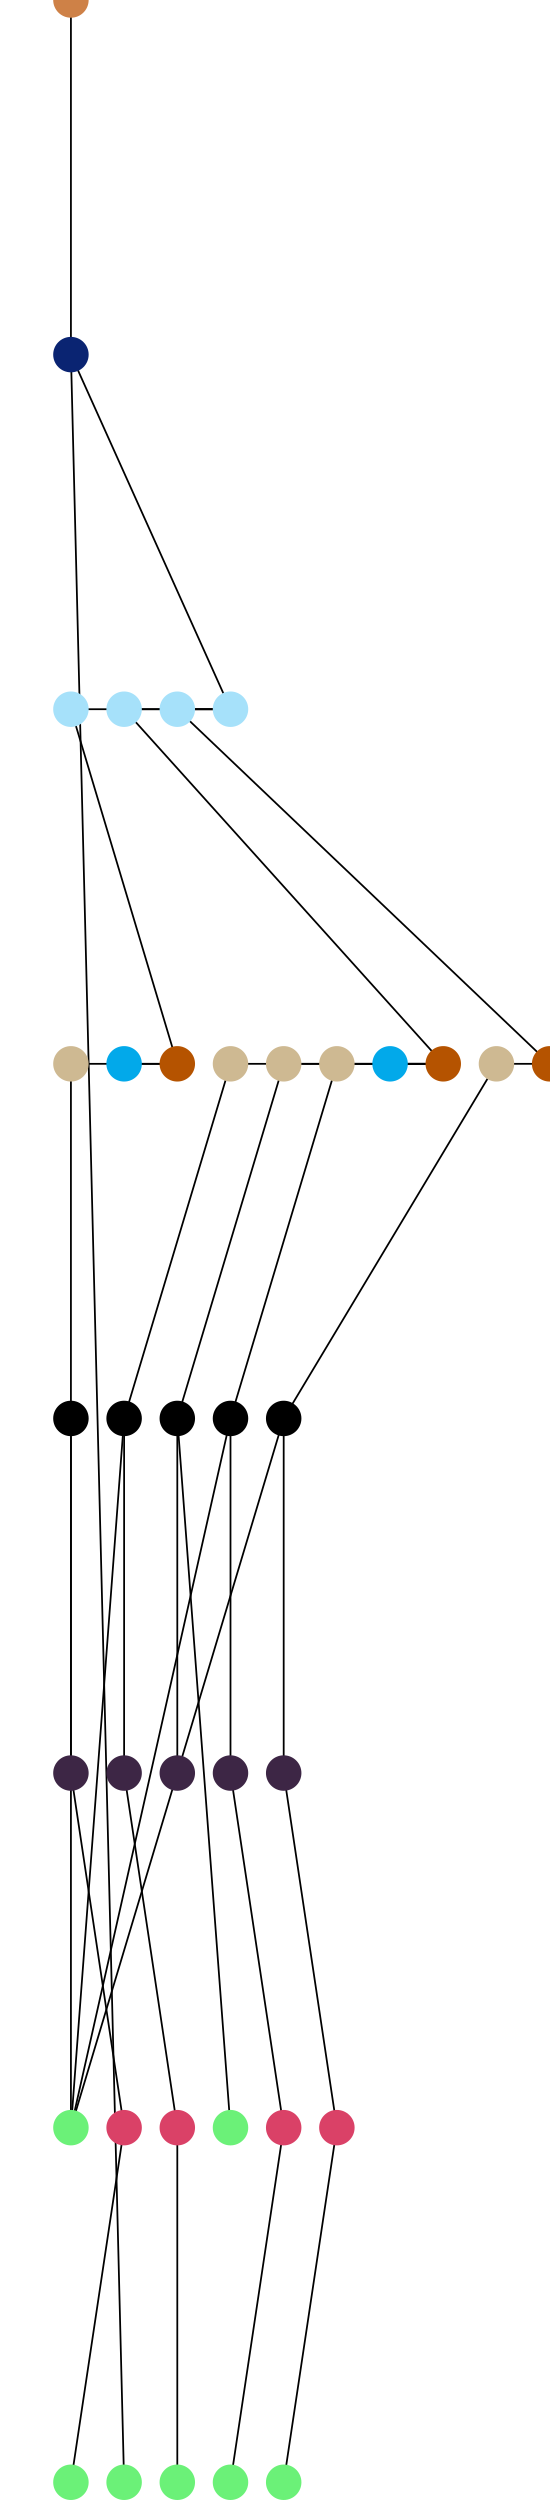
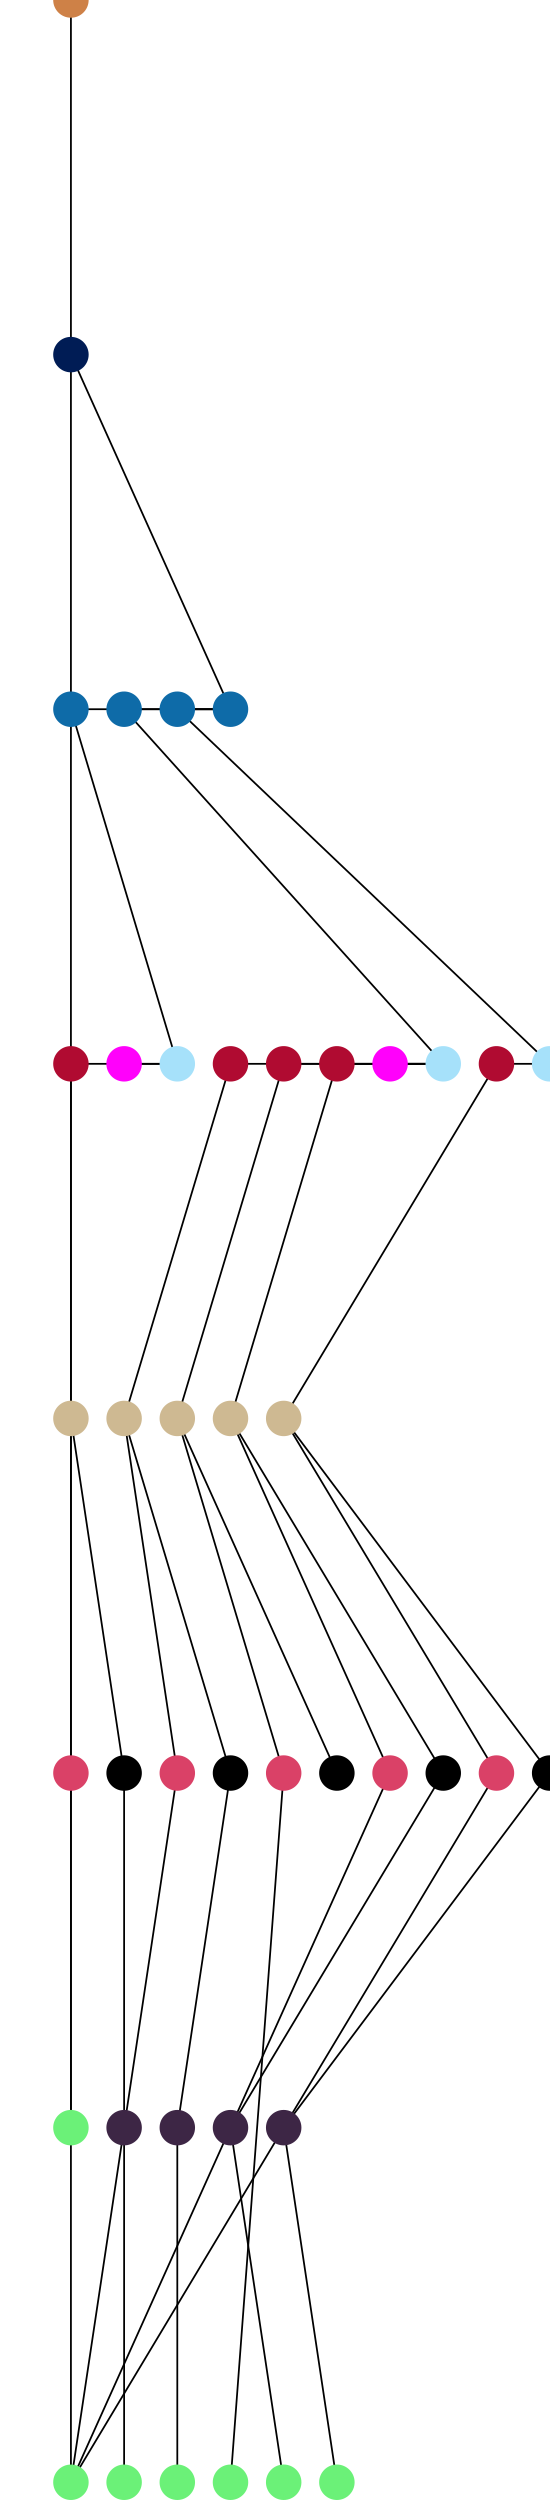
<svg xmlns="http://www.w3.org/2000/svg" width="310" height="1410">
-   <path d="M70 1200 L40 1400" style="stroke:#000;stroke-width:1px" />
-   <path d="M40 1000 L70 1200" style="stroke:#000;stroke-width:1px" />
-   <path d="M40 800 L40 1200" style="stroke:#000;stroke-width:1px" />
+   <path d="M40 1000 L40 1400" style="stroke:#000;stroke-width:1px" />
+   <path d="M70 1200 L70 1400" style="stroke:#000;stroke-width:1px" />
+   <path d="M70 1000 L70 1200" style="stroke:#000;stroke-width:1px" />
  <path d="M40 800 L40 1000" style="stroke:#000;stroke-width:1px" />
+   <path d="M40 800 L70 1000" style="stroke:#000;stroke-width:1px" />
  <path d="M40 600 L40 800" style="stroke:#000;stroke-width:1px" />
  <path d="M100 600 L40 600" style="stroke:#000;stroke-width:1px" />
  <path d="M100 600 L70 600" style="stroke:#000;stroke-width:1px" />
  <path d="M40 400 L100 600" style="stroke:#000;stroke-width:1px" />
+   <path d="M100 1000 L40 1400" style="stroke:#000;stroke-width:1px" />
  <path d="M100 1200 L100 1400" style="stroke:#000;stroke-width:1px" />
-   <path d="M70 1000 L100 1200" style="stroke:#000;stroke-width:1px" />
-   <path d="M70 800 L40 1200" style="stroke:#000;stroke-width:1px" />
-   <path d="M70 800 L70 1000" style="stroke:#000;stroke-width:1px" />
+   <path d="M130 1000 L100 1200" style="stroke:#000;stroke-width:1px" />
+   <path d="M70 800 L100 1000" style="stroke:#000;stroke-width:1px" />
+   <path d="M70 800 L130 1000" style="stroke:#000;stroke-width:1px" />
  <path d="M130 600 L70 800" style="stroke:#000;stroke-width:1px" />
-   <path d="M100 800 L130 1200" style="stroke:#000;stroke-width:1px" />
-   <path d="M100 800 L100 1000" style="stroke:#000;stroke-width:1px" />
+   <path d="M160 1000 L130 1400" style="stroke:#000;stroke-width:1px" />
+   <path d="M100 800 L160 1000" style="stroke:#000;stroke-width:1px" />
+   <path d="M100 800 L190 1000" style="stroke:#000;stroke-width:1px" />
  <path d="M160 600 L100 800" style="stroke:#000;stroke-width:1px" />
-   <path d="M160 1200 L130 1400" style="stroke:#000;stroke-width:1px" />
-   <path d="M130 1000 L160 1200" style="stroke:#000;stroke-width:1px" />
-   <path d="M130 800 L40 1200" style="stroke:#000;stroke-width:1px" />
-   <path d="M130 800 L130 1000" style="stroke:#000;stroke-width:1px" />
+   <path d="M220 1000 L40 1400" style="stroke:#000;stroke-width:1px" />
+   <path d="M130 1200 L160 1400" style="stroke:#000;stroke-width:1px" />
+   <path d="M250 1000 L130 1200" style="stroke:#000;stroke-width:1px" />
+   <path d="M130 800 L220 1000" style="stroke:#000;stroke-width:1px" />
+   <path d="M130 800 L250 1000" style="stroke:#000;stroke-width:1px" />
  <path d="M190 600 L130 800" style="stroke:#000;stroke-width:1px" />
  <path d="M250 600 L130 600" style="stroke:#000;stroke-width:1px" />
  <path d="M250 600 L160 600" style="stroke:#000;stroke-width:1px" />
  <path d="M250 600 L190 600" style="stroke:#000;stroke-width:1px" />
  <path d="M250 600 L220 600" style="stroke:#000;stroke-width:1px" />
  <path d="M70 400 L250 600" style="stroke:#000;stroke-width:1px" />
-   <path d="M190 1200 L160 1400" style="stroke:#000;stroke-width:1px" />
-   <path d="M160 1000 L190 1200" style="stroke:#000;stroke-width:1px" />
-   <path d="M160 800 L40 1200" style="stroke:#000;stroke-width:1px" />
-   <path d="M160 800 L160 1000" style="stroke:#000;stroke-width:1px" />
+   <path d="M280 1000 L40 1400" style="stroke:#000;stroke-width:1px" />
+   <path d="M160 1200 L190 1400" style="stroke:#000;stroke-width:1px" />
+   <path d="M310 1000 L160 1200" style="stroke:#000;stroke-width:1px" />
+   <path d="M160 800 L280 1000" style="stroke:#000;stroke-width:1px" />
+   <path d="M160 800 L310 1000" style="stroke:#000;stroke-width:1px" />
  <path d="M280 600 L160 800" style="stroke:#000;stroke-width:1px" />
  <path d="M310 600 L280 600" style="stroke:#000;stroke-width:1px" />
  <path d="M100 400 L310 600" style="stroke:#000;stroke-width:1px" />
  <path d="M130 400 L40 400" style="stroke:#000;stroke-width:1px" />
  <path d="M130 400 L70 400" style="stroke:#000;stroke-width:1px" />
  <path d="M130 400 L100 400" style="stroke:#000;stroke-width:1px" />
  <path d="M40 200 L130 400" style="stroke:#000;stroke-width:1px" />
-   <path d="M40 200 L70 1400" style="stroke:#000;stroke-width:1px" />
+   <path d="M40 200 L40 1200" style="stroke:#000;stroke-width:1px" />
  <path d="M40 0 L40 200" style="stroke:#000;stroke-width:1px" />
+   <ellipse cx="40" cy="1400" rx="10" ry="10" style="fill:#6BF178" />
+   <ellipse cx="40" cy="1000" rx="10" ry="10" style="fill:#da4167" />
  <ellipse cx="40" cy="1200" rx="10" ry="10" style="fill:#6BF178" />
-   <ellipse cx="40" cy="1400" rx="10" ry="10" style="fill:#6BF178" />
-   <ellipse cx="70" cy="1200" rx="10" ry="10" style="fill:#da4167" />
  <ellipse cx="70" cy="1400" rx="10" ry="10" style="fill:#6BF178" />
-   <ellipse cx="40" cy="1000" rx="10" ry="10" style="fill:#3d2645" />
-   <ellipse cx="40" cy="800" rx="10" ry="10" style="fill:#000000" />
-   <ellipse cx="40" cy="600" rx="10" ry="10" style="fill:#ceb992" />
-   <ellipse cx="70" cy="600" rx="10" ry="10" style="fill:#02a9ea" />
-   <ellipse cx="100" cy="600" rx="10" ry="10" style="fill:#b55300" />
-   <ellipse cx="40" cy="400" rx="10" ry="10" style="fill:#a6e1fa" />
+   <ellipse cx="70" cy="1200" rx="10" ry="10" style="fill:#3d2645" />
+   <ellipse cx="70" cy="1000" rx="10" ry="10" style="fill:#000000" />
+   <ellipse cx="40" cy="800" rx="10" ry="10" style="fill:#ceb992" />
+   <ellipse cx="40" cy="600" rx="10" ry="10" style="fill:#b00b31" />
+   <ellipse cx="70" cy="600" rx="10" ry="10" style="fill:#ff01fb" />
+   <ellipse cx="100" cy="600" rx="10" ry="10" style="fill:#a6e1fa" />
+   <ellipse cx="40" cy="400" rx="10" ry="10" style="fill:#0e6ba8" />
+   <ellipse cx="100" cy="1000" rx="10" ry="10" style="fill:#da4167" />
  <ellipse cx="100" cy="1400" rx="10" ry="10" style="fill:#6BF178" />
-   <ellipse cx="100" cy="1200" rx="10" ry="10" style="fill:#da4167" />
-   <ellipse cx="70" cy="1000" rx="10" ry="10" style="fill:#3d2645" />
-   <ellipse cx="70" cy="800" rx="10" ry="10" style="fill:#000000" />
-   <ellipse cx="130" cy="600" rx="10" ry="10" style="fill:#ceb992" />
-   <ellipse cx="130" cy="1200" rx="10" ry="10" style="fill:#6BF178" />
-   <ellipse cx="100" cy="1000" rx="10" ry="10" style="fill:#3d2645" />
-   <ellipse cx="100" cy="800" rx="10" ry="10" style="fill:#000000" />
-   <ellipse cx="160" cy="600" rx="10" ry="10" style="fill:#ceb992" />
+   <ellipse cx="100" cy="1200" rx="10" ry="10" style="fill:#3d2645" />
+   <ellipse cx="130" cy="1000" rx="10" ry="10" style="fill:#000000" />
+   <ellipse cx="70" cy="800" rx="10" ry="10" style="fill:#ceb992" />
+   <ellipse cx="130" cy="600" rx="10" ry="10" style="fill:#b00b31" />
  <ellipse cx="130" cy="1400" rx="10" ry="10" style="fill:#6BF178" />
-   <ellipse cx="160" cy="1200" rx="10" ry="10" style="fill:#da4167" />
-   <ellipse cx="130" cy="1000" rx="10" ry="10" style="fill:#3d2645" />
-   <ellipse cx="130" cy="800" rx="10" ry="10" style="fill:#000000" />
-   <ellipse cx="190" cy="600" rx="10" ry="10" style="fill:#ceb992" />
-   <ellipse cx="220" cy="600" rx="10" ry="10" style="fill:#02a9ea" />
-   <ellipse cx="250" cy="600" rx="10" ry="10" style="fill:#b55300" />
-   <ellipse cx="70" cy="400" rx="10" ry="10" style="fill:#a6e1fa" />
+   <ellipse cx="160" cy="1000" rx="10" ry="10" style="fill:#da4167" />
+   <ellipse cx="190" cy="1000" rx="10" ry="10" style="fill:#000000" />
+   <ellipse cx="100" cy="800" rx="10" ry="10" style="fill:#ceb992" />
+   <ellipse cx="160" cy="600" rx="10" ry="10" style="fill:#b00b31" />
+   <ellipse cx="220" cy="1000" rx="10" ry="10" style="fill:#da4167" />
  <ellipse cx="160" cy="1400" rx="10" ry="10" style="fill:#6BF178" />
-   <ellipse cx="190" cy="1200" rx="10" ry="10" style="fill:#da4167" />
-   <ellipse cx="160" cy="1000" rx="10" ry="10" style="fill:#3d2645" />
-   <ellipse cx="160" cy="800" rx="10" ry="10" style="fill:#000000" />
-   <ellipse cx="280" cy="600" rx="10" ry="10" style="fill:#ceb992" />
-   <ellipse cx="310" cy="600" rx="10" ry="10" style="fill:#b55300" />
-   <ellipse cx="100" cy="400" rx="10" ry="10" style="fill:#a6e1fa" />
-   <ellipse cx="130" cy="400" rx="10" ry="10" style="fill:#a6e1fa" />
-   <ellipse cx="40" cy="200" rx="10" ry="10" style="fill:#0a2472" />
+   <ellipse cx="130" cy="1200" rx="10" ry="10" style="fill:#3d2645" />
+   <ellipse cx="250" cy="1000" rx="10" ry="10" style="fill:#000000" />
+   <ellipse cx="130" cy="800" rx="10" ry="10" style="fill:#ceb992" />
+   <ellipse cx="190" cy="600" rx="10" ry="10" style="fill:#b00b31" />
+   <ellipse cx="220" cy="600" rx="10" ry="10" style="fill:#ff01fb" />
+   <ellipse cx="250" cy="600" rx="10" ry="10" style="fill:#a6e1fa" />
+   <ellipse cx="70" cy="400" rx="10" ry="10" style="fill:#0e6ba8" />
+   <ellipse cx="280" cy="1000" rx="10" ry="10" style="fill:#da4167" />
+   <ellipse cx="190" cy="1400" rx="10" ry="10" style="fill:#6BF178" />
+   <ellipse cx="160" cy="1200" rx="10" ry="10" style="fill:#3d2645" />
+   <ellipse cx="310" cy="1000" rx="10" ry="10" style="fill:#000000" />
+   <ellipse cx="160" cy="800" rx="10" ry="10" style="fill:#ceb992" />
+   <ellipse cx="280" cy="600" rx="10" ry="10" style="fill:#b00b31" />
+   <ellipse cx="310" cy="600" rx="10" ry="10" style="fill:#a6e1fa" />
+   <ellipse cx="100" cy="400" rx="10" ry="10" style="fill:#0e6ba8" />
+   <ellipse cx="130" cy="400" rx="10" ry="10" style="fill:#0e6ba8" />
+   <ellipse cx="40" cy="200" rx="10" ry="10" style="fill:#001c55" />
  <ellipse cx="40" cy="0" rx="10" ry="10" style="fill:#ce8147" />
</svg>
